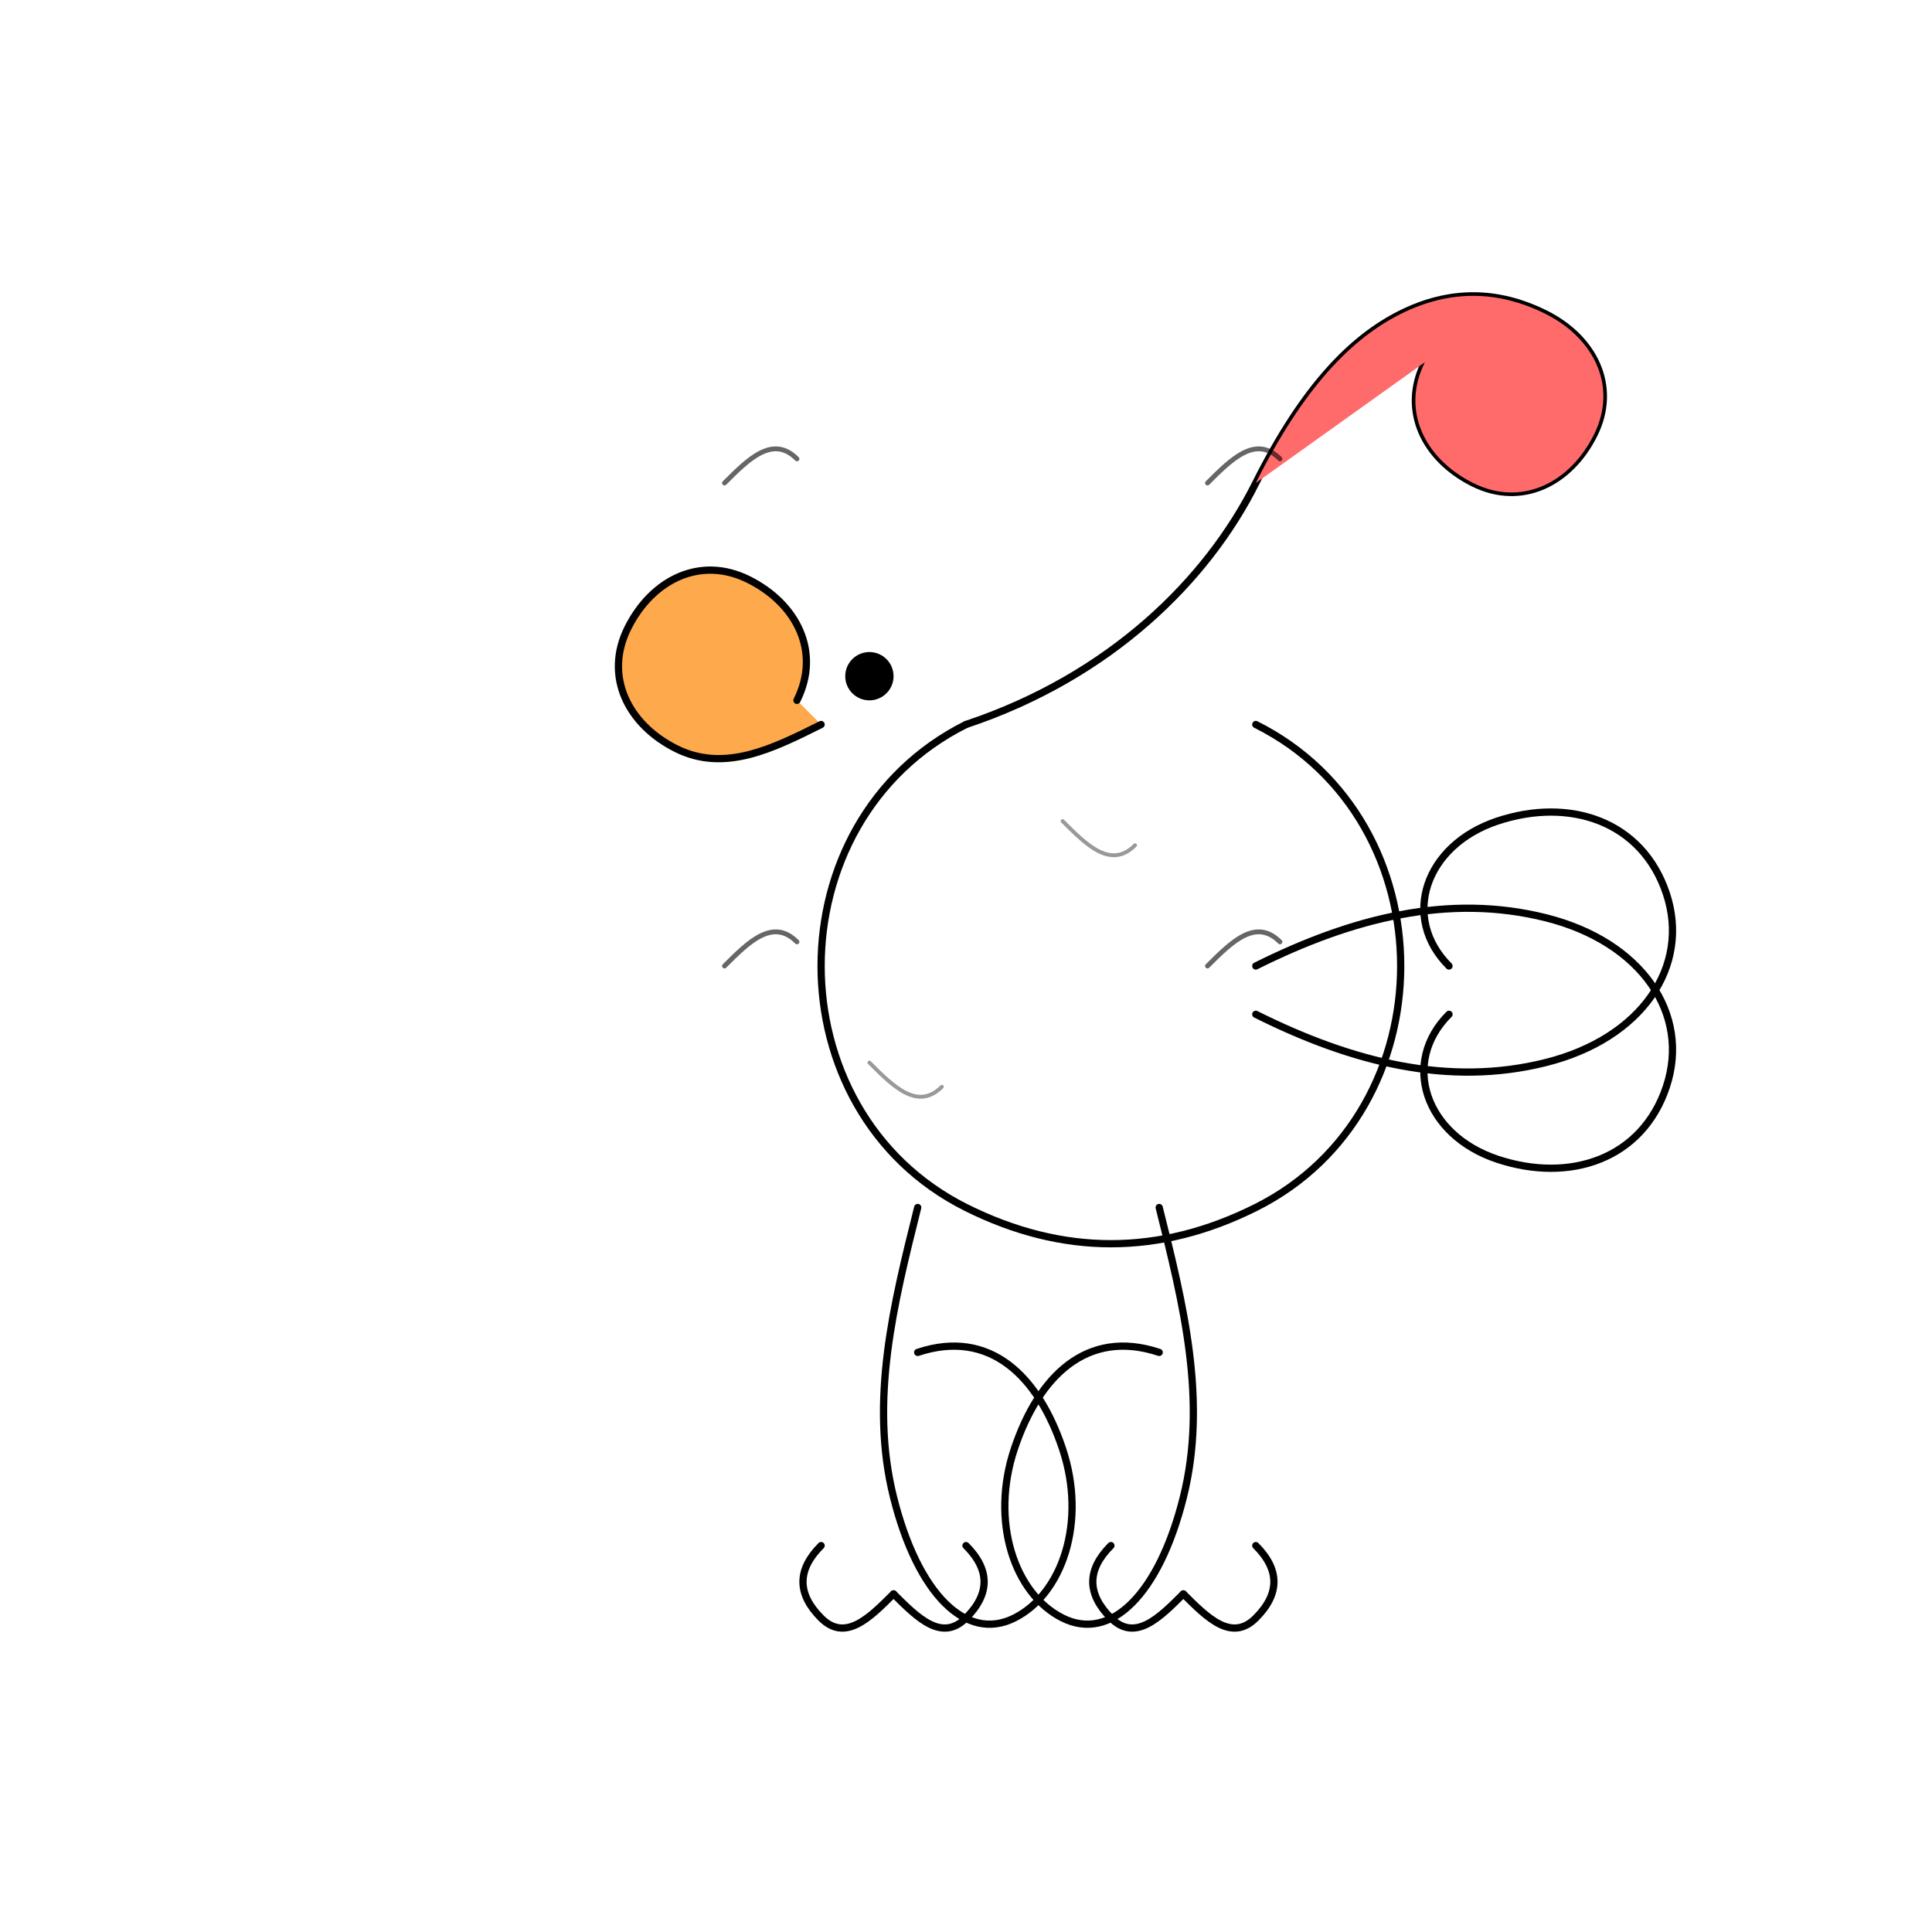
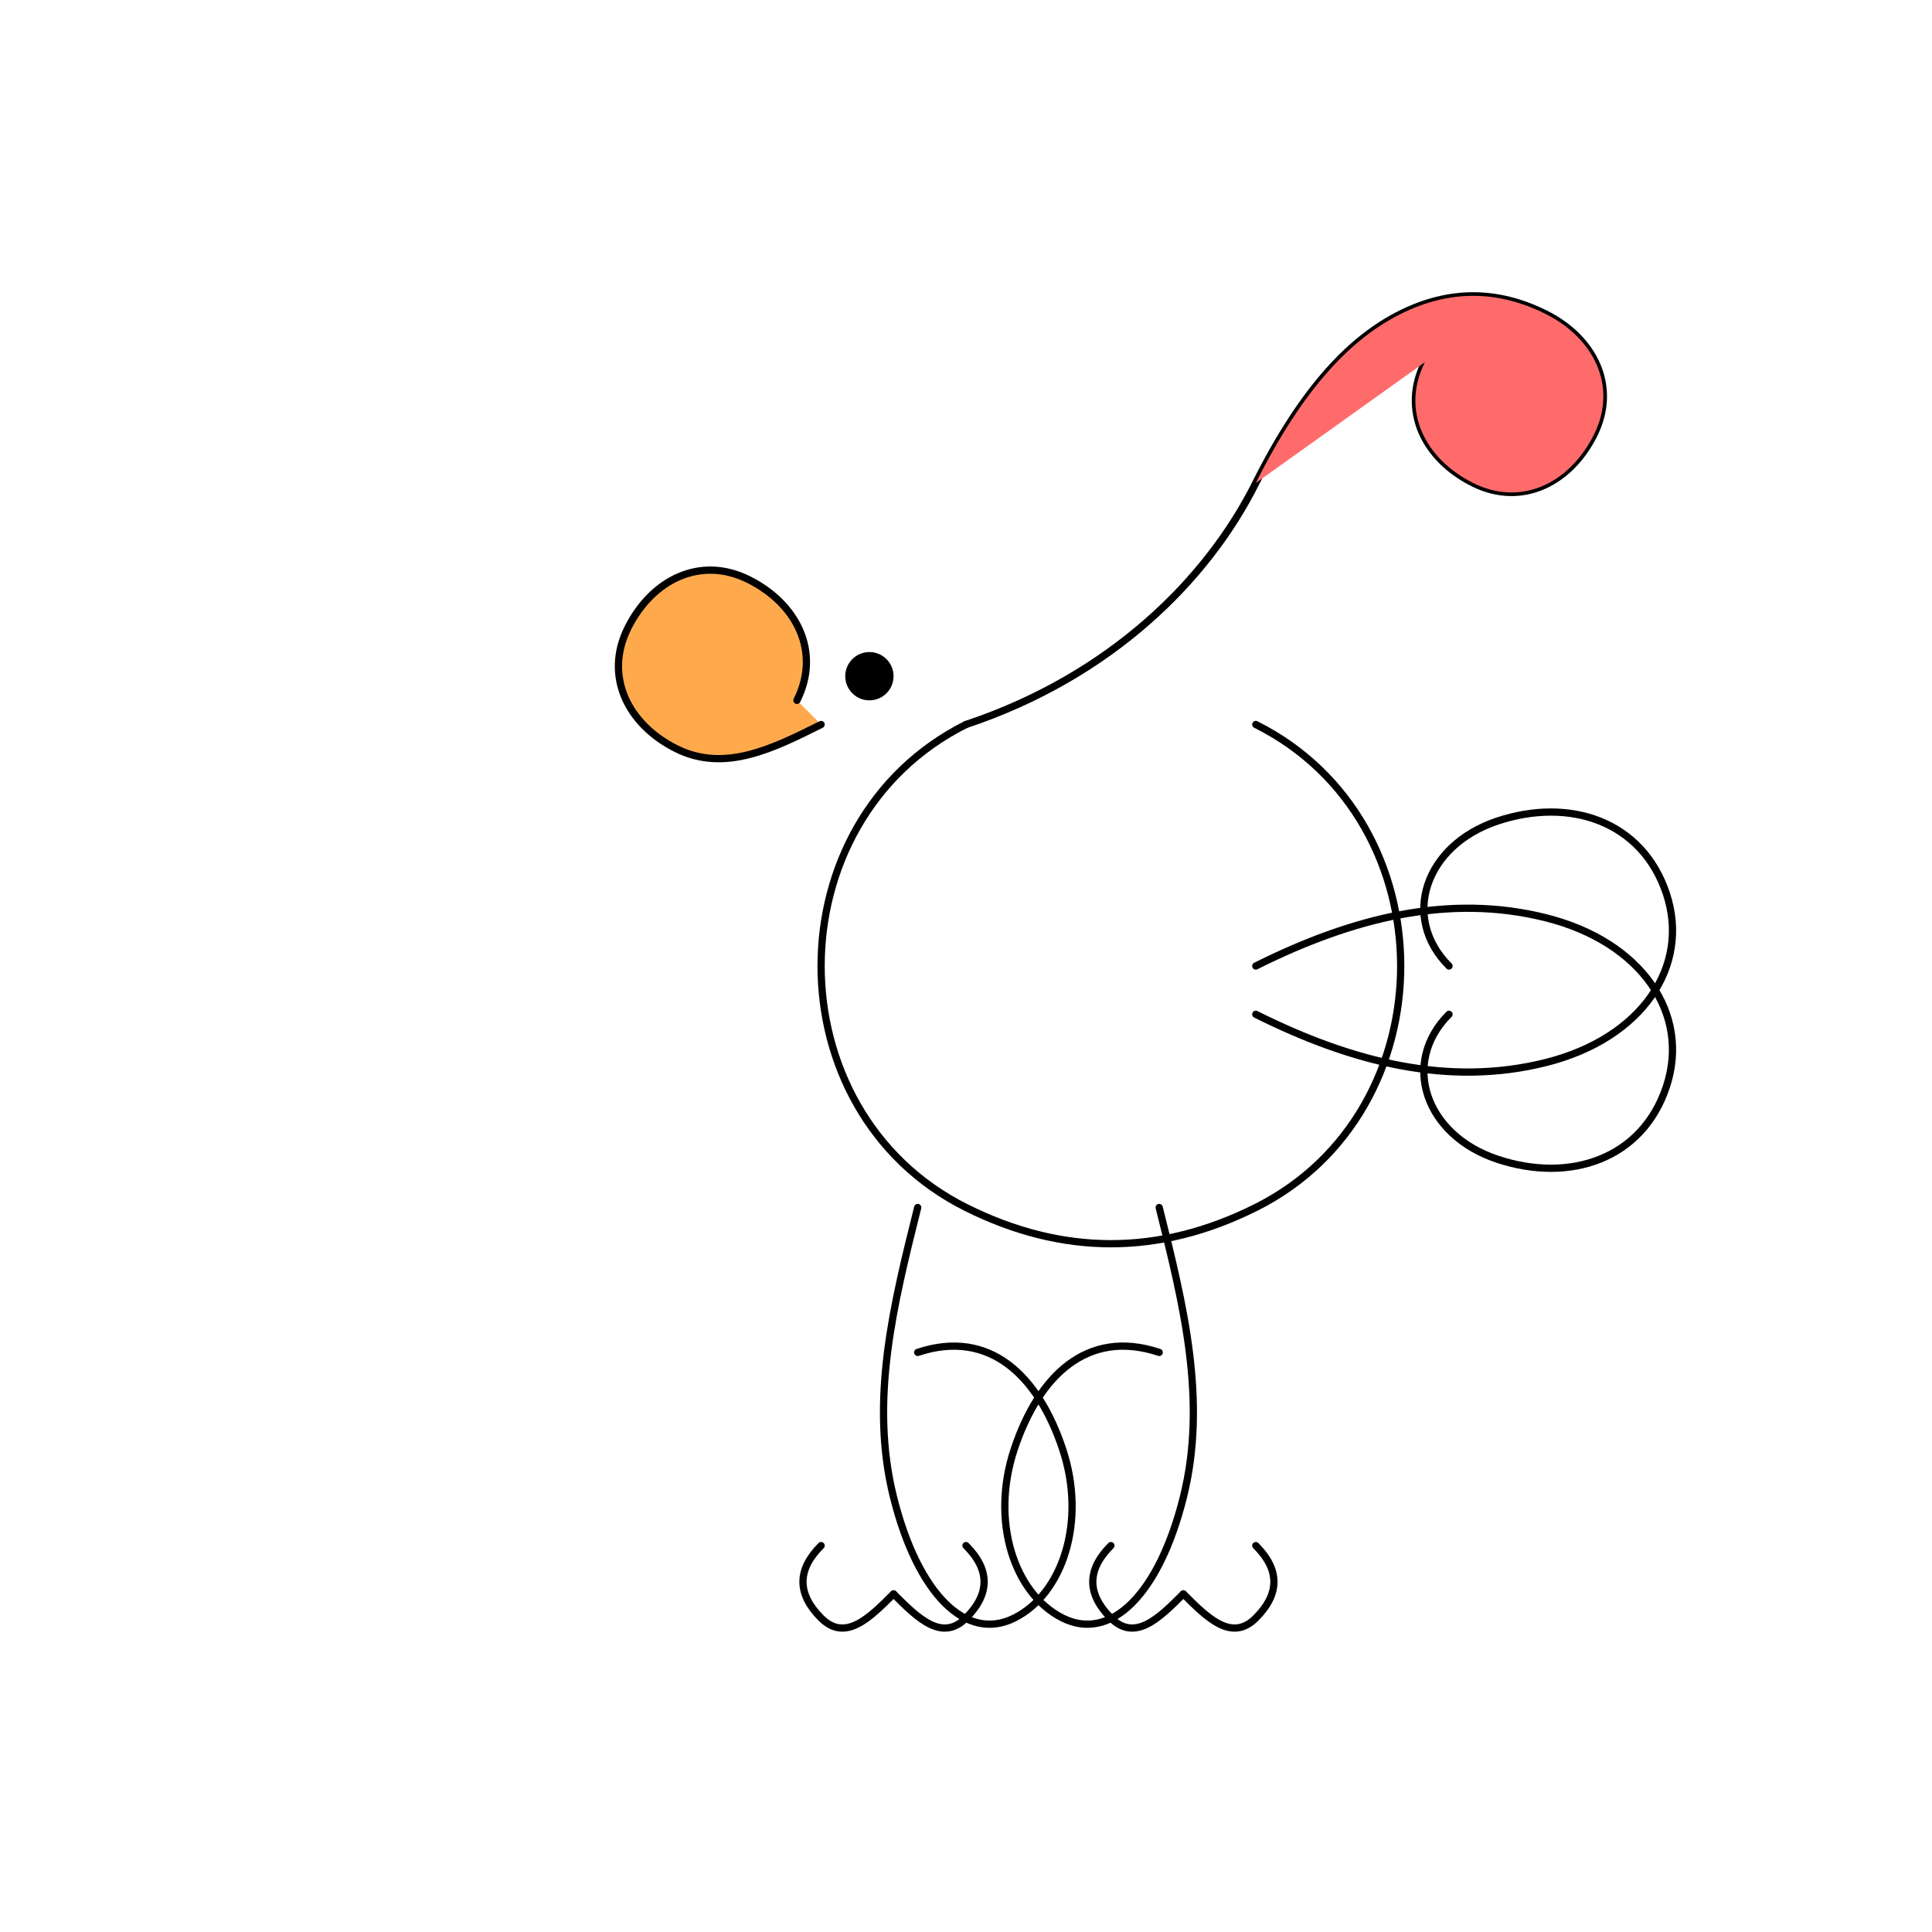
<svg xmlns="http://www.w3.org/2000/svg" width="400" height="400" viewBox="0 0 400 400">
  <style>
-     .rooster-line {
-       fill: none;
-       stroke: #000;
-       stroke-width: 1.5;
-       stroke-linecap: round;
-       stroke-linejoin: round;
-     }
-     .comb {
-       fill: #ff6b6b;
-     }
-     .beak {
-       fill: #ffa94d;
-     }
+     .rooster-line{fill:none;stroke:#000;stroke-width:1.5;stroke-linecap:round;stroke-linejoin:round}
+     .comb{fill:#ff6b6b}
+     .beak{fill:#ffa94d}
  </style>
  <path class="rooster-line" d="M200,150 C230,140 250,120 260,100 C270,80 280,70 290,65 C300,60 310,60 320,65 C330,70 335,80 330,90 C325,100 315,105 305,100 C295,95 290,85 295,75" />
  <path class="comb" d="M260,100 C270,80 280,70 290,65 C300,60 310,60 320,65 C330,70 335,80 330,90 C325,100 315,105 305,100 C295,95 290,85 295,75" />
  <path class="rooster-line" d="M200,150 C180,160 170,180 170,200 C170,220 180,240 200,250 C220,260 240,260 260,250 C280,240 290,220 290,200 C290,180 280,160 260,150" />
  <path class="rooster-line" d="M260,200 C280,190 300,185 320,190 C340,195 350,210 345,225 C340,240 325,245 310,240 C295,235 290,220 300,210" />
  <path class="rooster-line" d="M260,210 C280,220 300,225 320,220 C340,215 350,200 345,185 C340,170 325,165 310,170 C295,175 290,190 300,200" />
  <path class="rooster-line" d="M190,250 C185,270 180,290 185,310 C190,330 200,340 210,335 C220,330 225,315 220,300 C215,285 205,275 190,280" />
  <path class="rooster-line" d="M240,250 C245,270 250,290 245,310 C240,330 230,340 220,335 C210,330 205,315 210,300 C215,285 225,275 240,280" />
  <path class="beak" d="M170,150 C160,155 150,160 140,155 C130,150 125,140 130,130 C135,120 145,115 155,120 C165,125 170,135 165,145" />
  <path class="rooster-line" d="M170,150 C160,155 150,160 140,155 C130,150 125,140 130,130 C135,120 145,115 155,120 C165,125 170,135 165,145" />
  <circle cx="180" cy="140" r="5" />
  <path class="rooster-line" d="M185,330 C180,335 175,340 170,335 C165,330 165,325 170,320" />
  <path class="rooster-line" d="M185,330 C190,335 195,340 200,335 C205,330 205,325 200,320" />
  <path class="rooster-line" d="M245,330 C240,335 235,340 230,335 C225,330 225,325 230,320" />
  <path class="rooster-line" d="M245,330 C250,335 255,340 260,335 C265,330 265,325 260,320" />
-   <path class="rooster-line" d="M150,100 C155,95 160,90 165,95" style="opacity: 0.6; stroke-width: 1" />
-   <path class="rooster-line" d="M250,100 C255,95 260,90 265,95" style="opacity: 0.6; stroke-width: 1" />
-   <path class="rooster-line" d="M150,200 C155,195 160,190 165,195" style="opacity: 0.6; stroke-width: 1" />
-   <path class="rooster-line" d="M250,200 C255,195 260,190 265,195" style="opacity: 0.6; stroke-width: 1" />
-   <path class="rooster-line" d="M220,170 C225,175 230,180 235,175" style="opacity: 0.4; stroke-width: 0.8" />
-   <path class="rooster-line" d="M180,220 C185,225 190,230 195,225" style="opacity: 0.4; stroke-width: 0.8" />
</svg>
